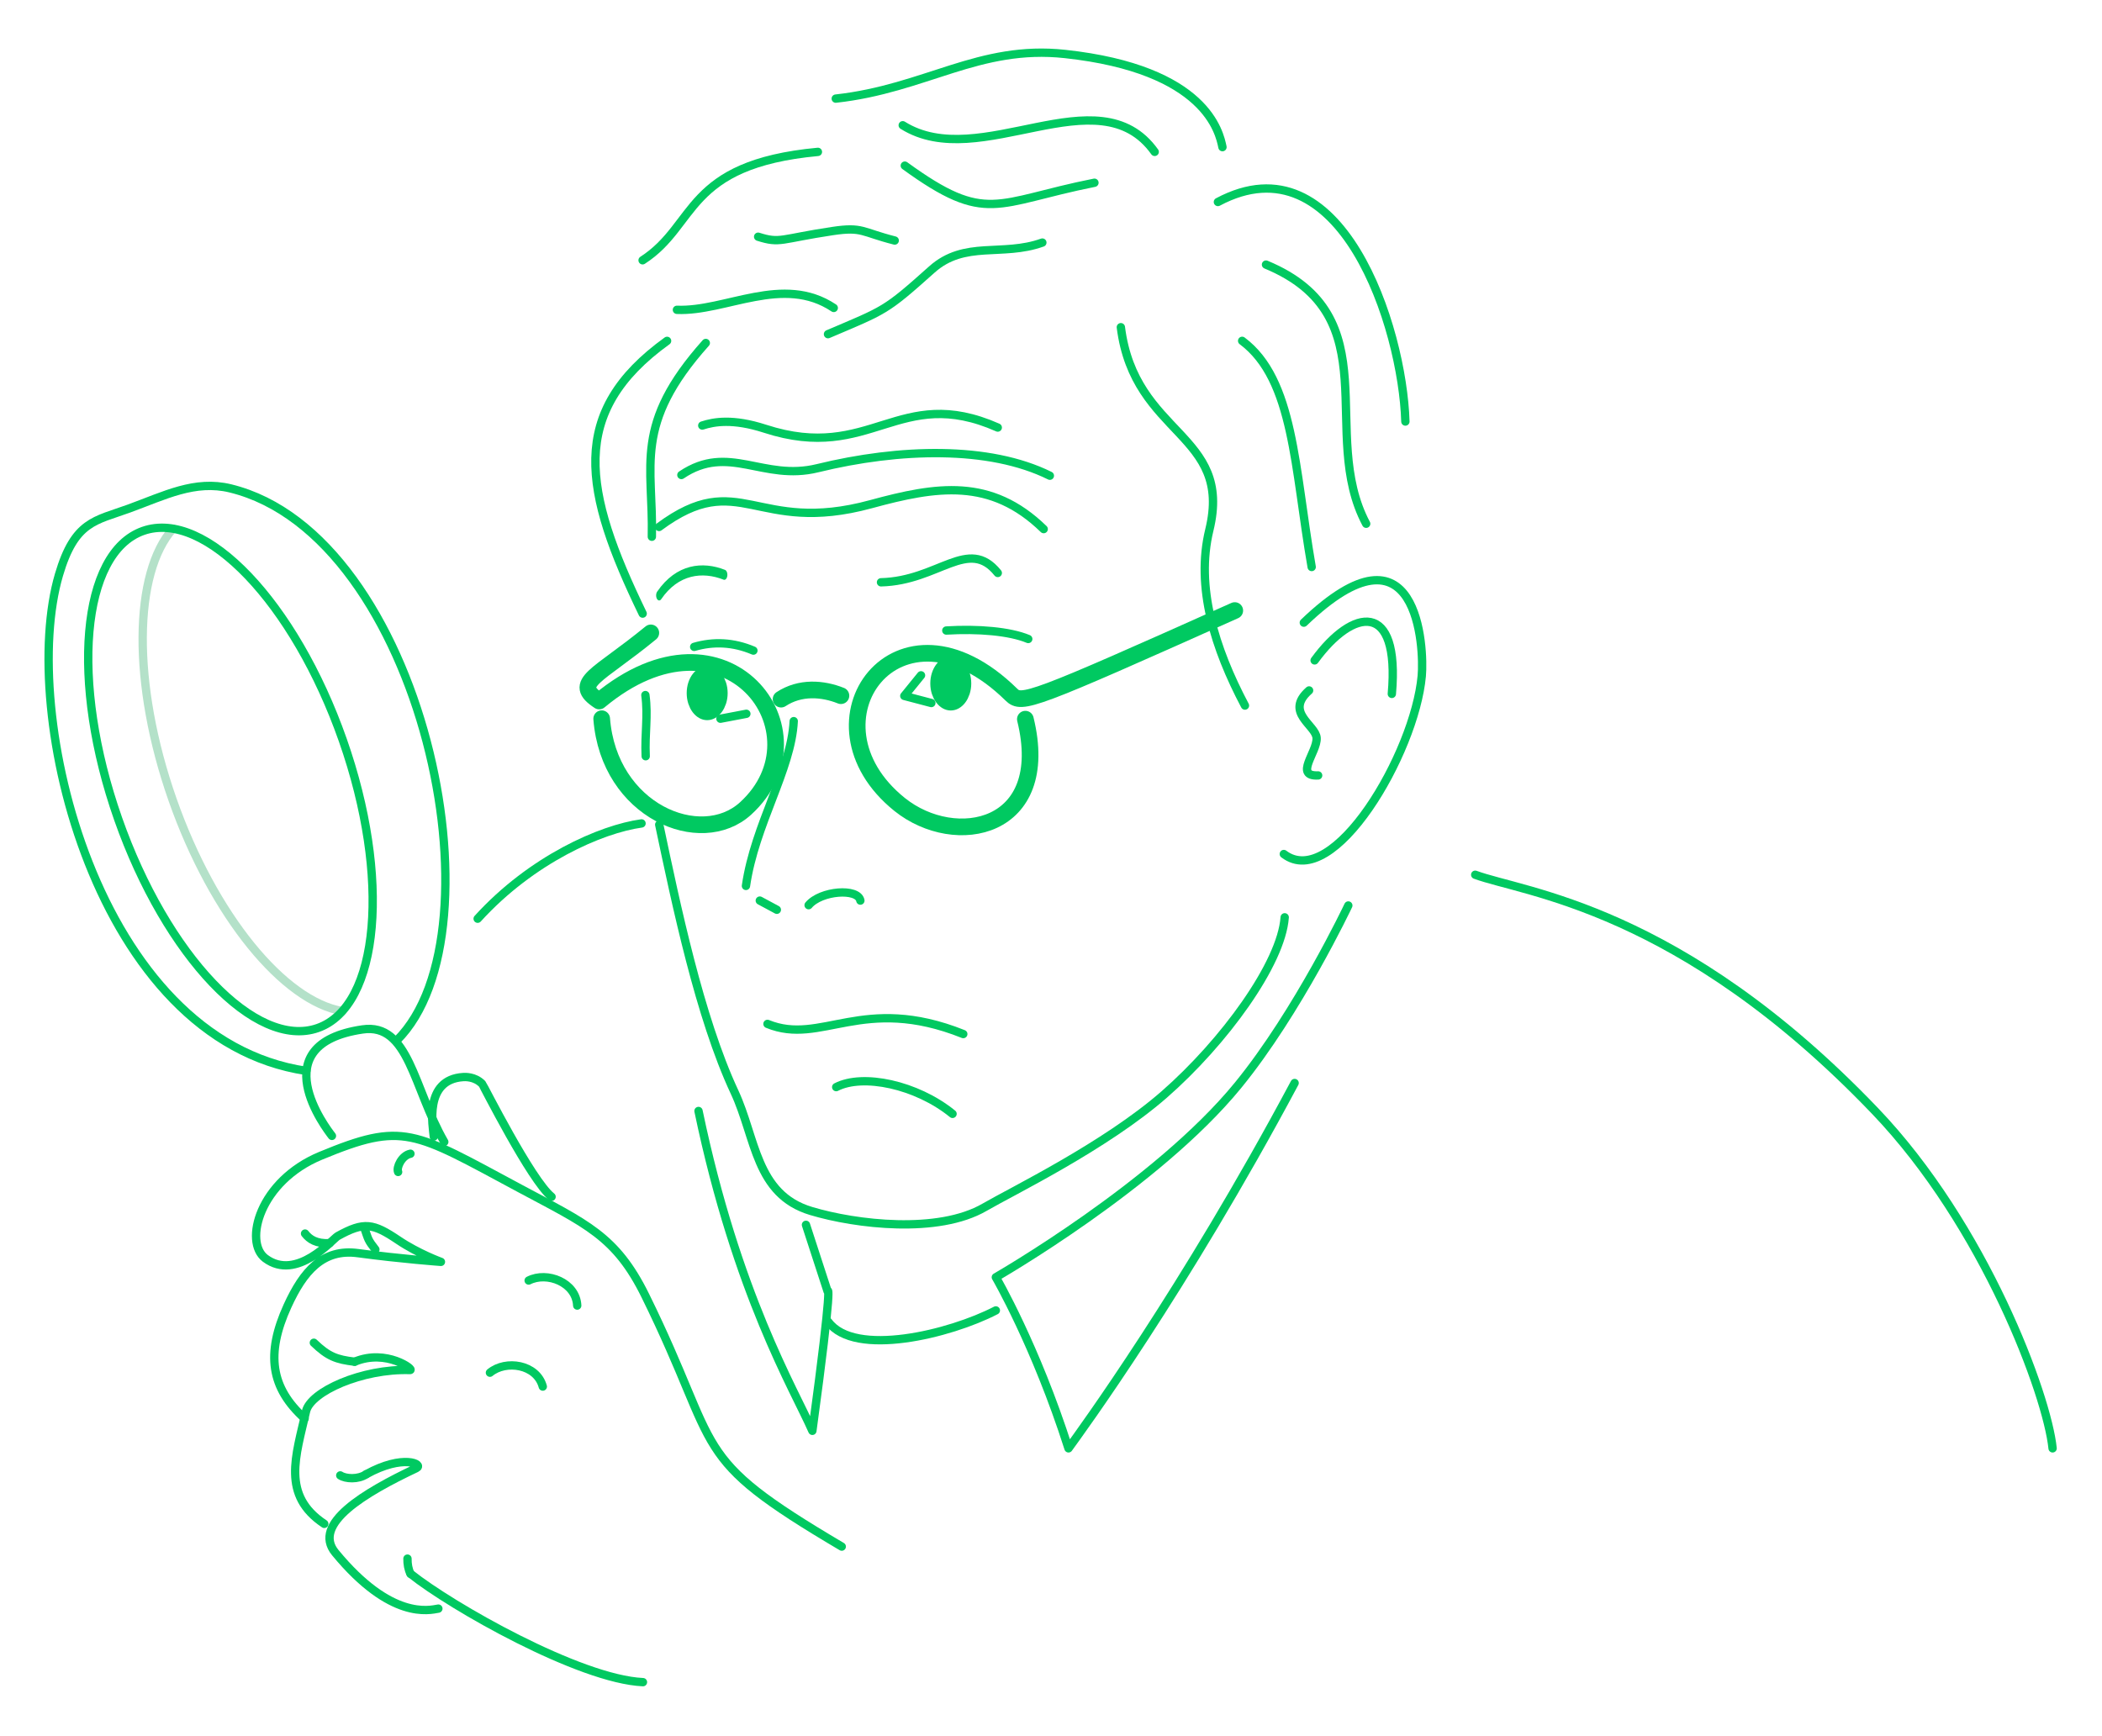
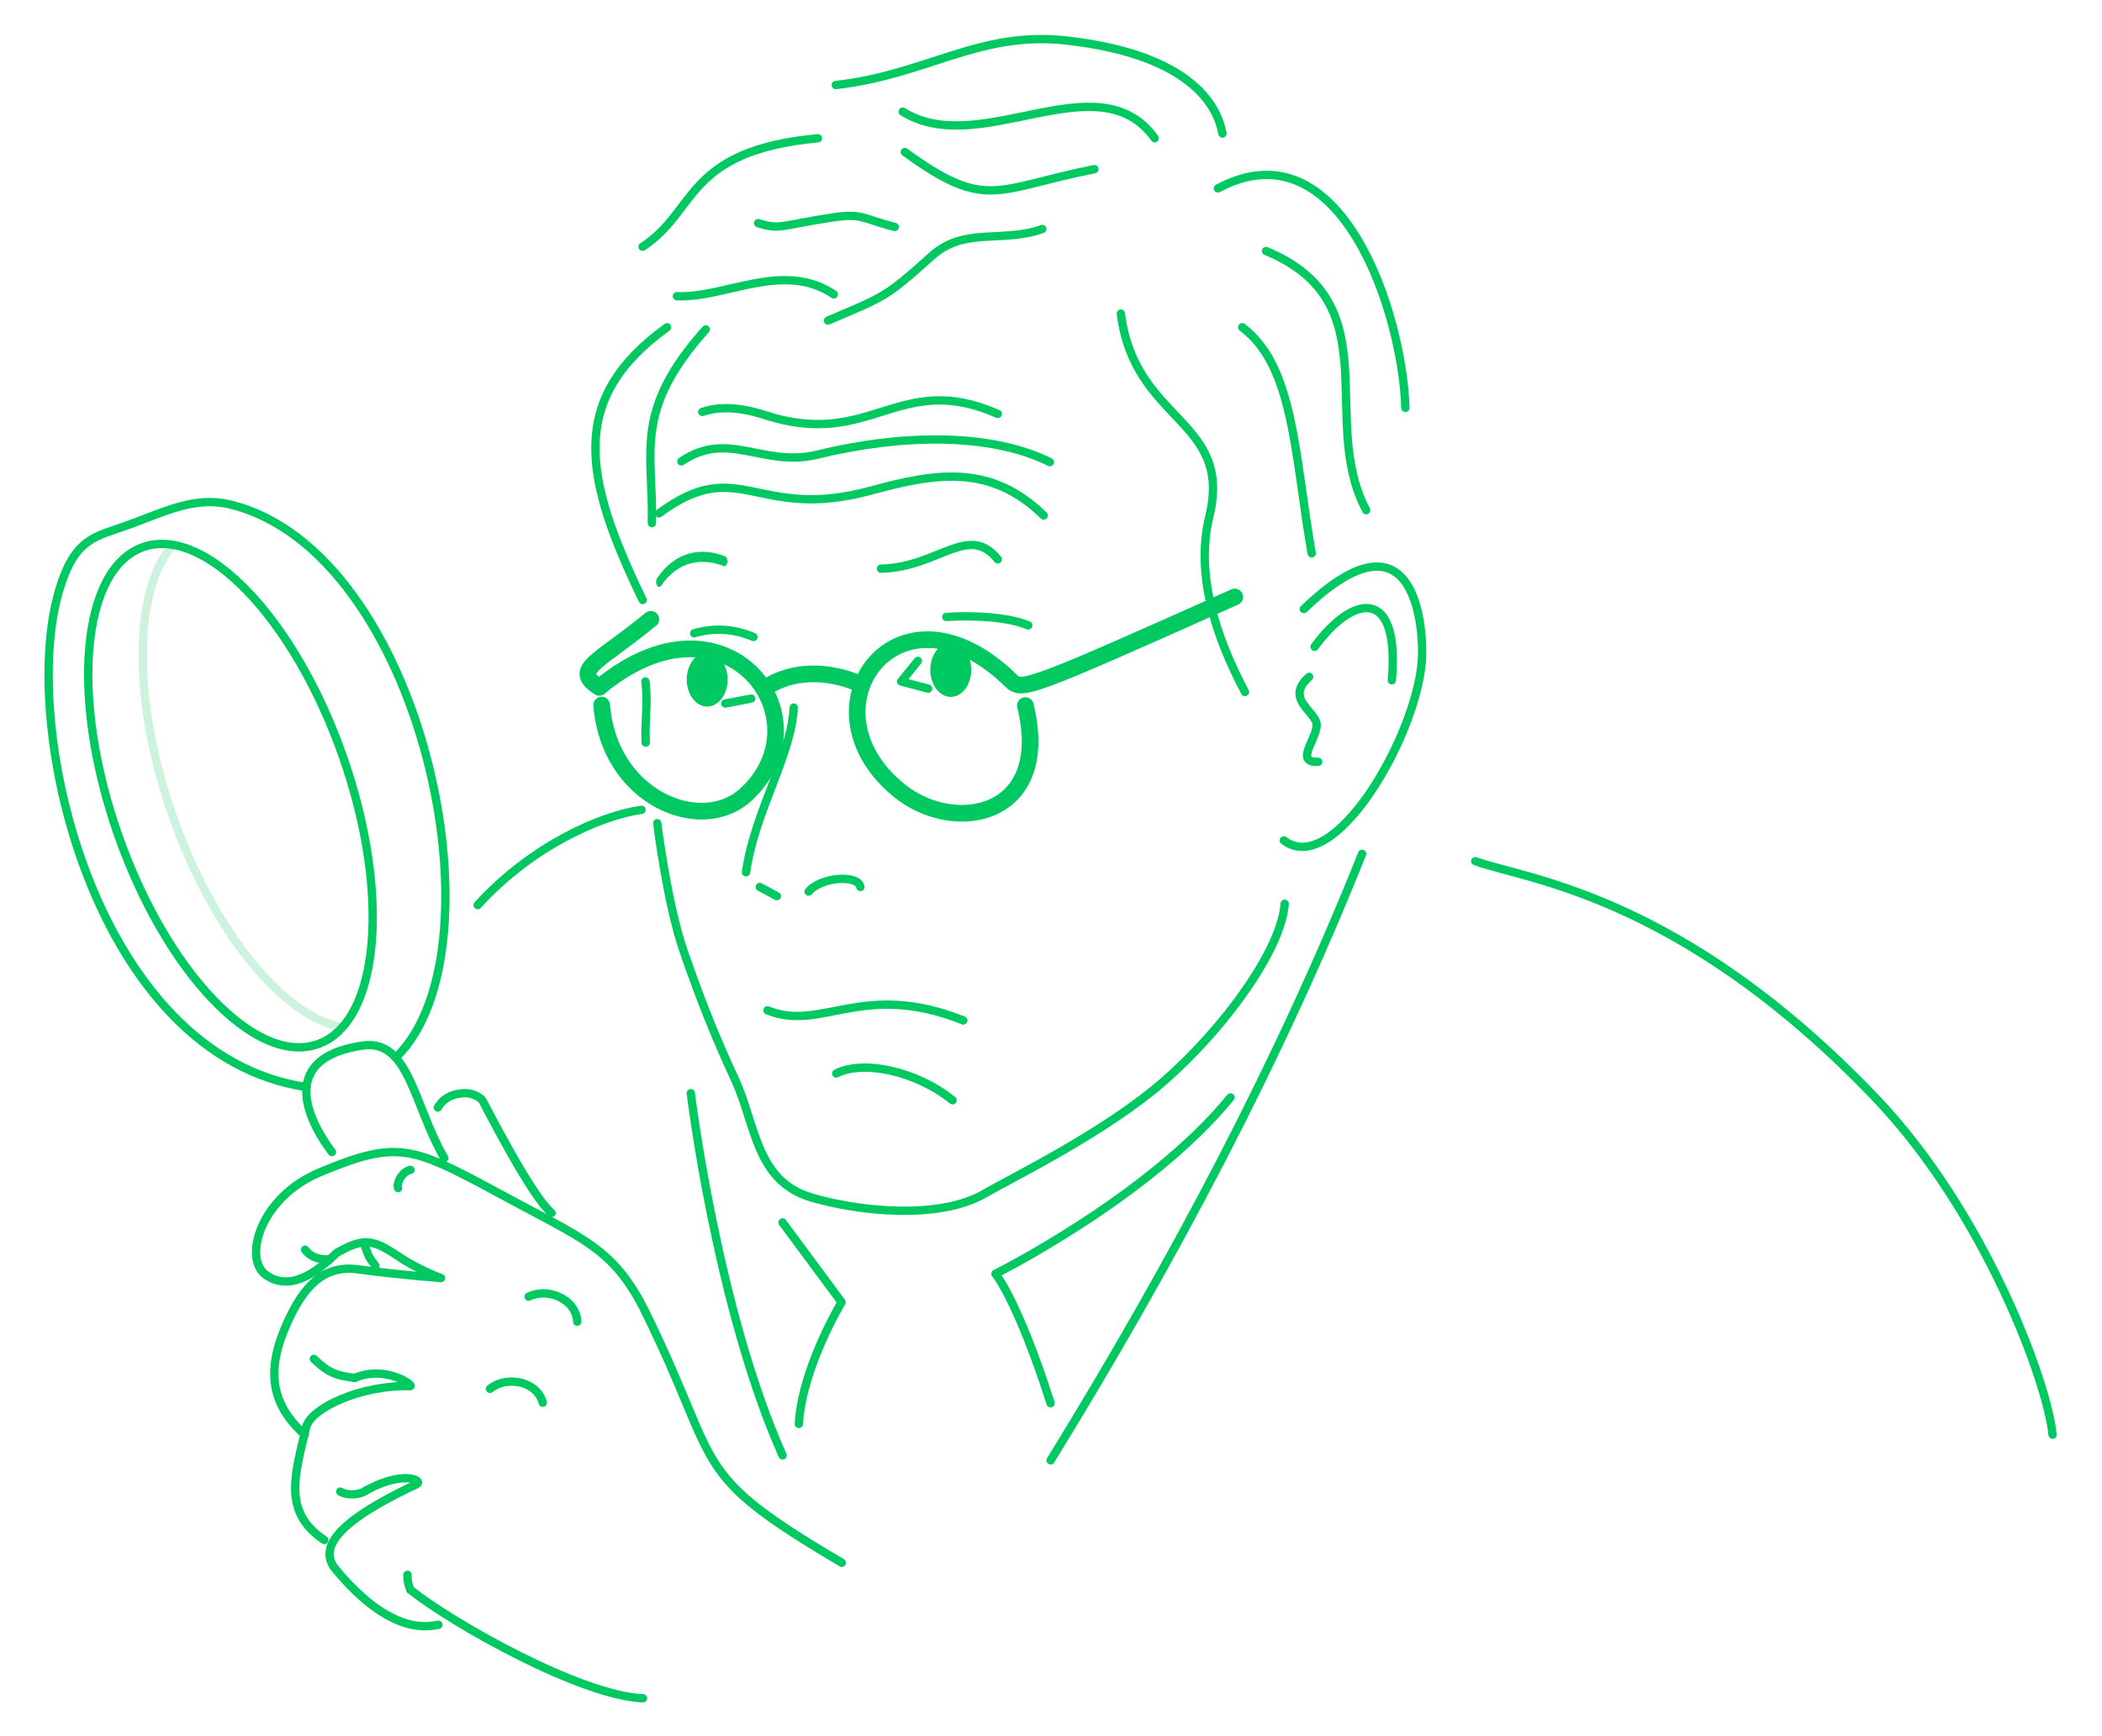
<svg xmlns="http://www.w3.org/2000/svg" width="100%" height="100%" viewBox="0 0 2627 2169" version="1.1" xml:space="preserve" style="fill-rule:evenodd;clip-rule:evenodd;stroke-linecap:round;stroke-linejoin:round;stroke-miterlimit:1.5;">
-   <g transform="matrix(1,0,0,1,-49821.2,-227.263)">
-     <g id="ArtBoard20" transform="matrix(0.907873,0,0,0.826714,4709.99,227.263)">
-       <rect x="49688.9" y="0" width="2892.59" height="2622.98" style="fill:none;" />
-       <g id="Gesicht" transform="matrix(1.32502,0,0,1.39739,38212,-290.126)">
-         <g transform="matrix(0.831287,0,0,0.865622,-27227.5,0)">
-           <path d="M44324.1,1083.96L44303.2,1109.69L44337,1118.58" style="fill:none;stroke:rgb(0,201,97);stroke-width:10.42px;" />
-         </g>
-         <g transform="matrix(0.831287,0,0,0.865622,-27227.5,0)">
-           <path d="M44073.4,1138.21L44105.8,1132.05" style="fill:none;stroke:rgb(0,201,97);stroke-width:10.42px;" />
-         </g>
-         <g transform="matrix(0.831287,0,0,0.865622,-27227.5,0)">
-           <path d="M44165,1141.23C44162,1201.89 44116.5,1270.07 44105.3,1347.18" style="fill:none;stroke:rgb(0,201,97);stroke-width:10.42px;" />
-         </g>
-         <g transform="matrix(0.831287,0,0,0.865622,-27227.5,0)">
-           <path d="M44122.6,1365.53L44143.9,1376.99" style="fill:none;stroke:rgb(0,201,97);stroke-width:10.42px;" />
-         </g>
-         <g transform="matrix(0.831287,0,0,0.865622,-27227.5,0)">
-           <path d="M44183.6,1371.26C44198.9,1353 44245.3,1349.59 44248.3,1365.53" style="fill:none;stroke:rgb(0,201,97);stroke-width:10.42px;" />
-         </g>
-         <g transform="matrix(0.831287,0,0,1.42882,-27221.3,-560.929)">
-           <path d="M43989.4,988.771C44012.1,968.693 44043.7,966.645 44070.8,973.146" style="fill:none;stroke:rgb(0,201,97);stroke-width:7.63px;" />
-         </g>
-         <g transform="matrix(0.821325,-0.133611,0.128312,0.855249,-26959.4,5962.72)">
-           <path d="M44338.7,934.314C44410.2,943.723 44455.4,894.455 44484.7,945.306" style="fill:none;stroke:rgb(0,201,97);stroke-width:10.42px;" />
-         </g>
-         <g transform="matrix(0.831287,0,0,0.865622,-27227.5,0)">
-           <path d="M44802.5,1018.13C44946,880.253 44953,1050.64 44949.9,1084.75C44941.1,1181.74 44839.4,1354.59 44777.5,1307.33" style="fill:none;stroke:rgb(0,201,97);stroke-width:10.42px;" />
-         </g>
-         <g transform="matrix(0.831287,0,0,0.865622,-27227.5,0)">
-           <path d="M44809.1,1102.86C44777.9,1130.43 44817.7,1146.2 44818.5,1162.37C44819.4,1179.92 44789.9,1210.5 44820.4,1209.09" style="fill:none;stroke:rgb(0,201,97);stroke-width:10.42px;" />
-         </g>
-         <g transform="matrix(0.831287,0,0,0.865622,-27227.5,0)">
-           <path d="M44816,1065.31C44863.7,999.698 44922.8,989.342 44912.5,1107.18" style="fill:none;stroke:rgb(0,201,97);stroke-width:10.42px;" />
-         </g>
-         <g transform="matrix(0.831287,0,0,0.865622,-27227.5,0)">
-           <path d="M43996.9,1270.57C44018,1370.28 44047.3,1511.08 44090.9,1604.56C44117.9,1662.39 44117.2,1732.67 44186.7,1753.51C44242.9,1770.4 44345.5,1782.56 44403.6,1748.79C44437.9,1728.85 44554,1672.55 44627.9,1608C44702.5,1542.79 44774.5,1444.3 44778.6,1386.44" style="fill:none;stroke:rgb(0,201,97);stroke-width:10.42px;" />
-         </g>
-         <g transform="matrix(0.831287,0,0,0.865622,-27227.5,0)">
-           <path d="M44024.6,833.566C44083.9,793.555 44126.5,841.802 44194.7,825.084C44297.3,799.95 44409.4,796.88 44485.1,834.454" style="fill:none;stroke:rgb(0,201,97);stroke-width:10.42px;" />
-         </g>
-         <g transform="matrix(0.831287,0,0,0.865622,-27227.5,0)">
-           <path d="M44050.7,771.743C44065.2,767.015 44088.8,762.645 44129.3,775.794C44261.9,818.931 44296,719.413 44420,774.253" style="fill:none;stroke:rgb(0,201,97);stroke-width:10.42px;" />
-         </g>
-         <g transform="matrix(0.444229,0,0,0.61087,-9921.72,272.593)">
-           <circle cx="44056.5" cy="1104.17" r="29.594" style="fill:rgb(0,201,97);stroke:rgb(0,201,97);stroke-width:36.61px;" />
-         </g>
-         <g transform="matrix(0.444229,0,0,0.61087,-10174.8,283.052)">
-           <circle cx="44056.5" cy="1104.17" r="29.594" style="fill:rgb(0,201,97);stroke:rgb(0,201,97);stroke-width:36.61px;" />
-         </g>
-         <g transform="matrix(0.831287,0,0,0.865622,-27209.3,-8.14425)">
-           <path d="M44196.2,1608.07C44229.5,1590.84 44296.5,1604.88 44341.6,1641.52" style="fill:none;stroke:rgb(0,201,97);stroke-width:10.42px;" />
-         </g>
-         <g transform="matrix(0.831287,0,0,0.865622,-27227.5,0)">
-           <path d="M44132.2,1519.67C44199.6,1547.35 44250.8,1481.88 44376.9,1532.35" style="fill:none;stroke:rgb(0,201,97);stroke-width:10.42px;" />
-         </g>
-         <g transform="matrix(0.831287,0,0,0.865622,-27227.5,0)">
-           <path d="M44055.1,668.547C43964,770.477 43989.7,820.802 43987.7,910.75" style="fill:none;stroke:rgb(0,201,97);stroke-width:10.42px;" />
-         </g>
-         <g transform="matrix(0.831287,0,0,0.865622,-27227.5,0)">
-           <path d="M43979.6,1108.65C43983.2,1135.48 43978.7,1155.93 43980,1185.08" style="fill:none;stroke:rgb(0,201,97);stroke-width:10.42px;" />
-         </g>
-         <g transform="matrix(0.831287,0,0,0.865622,-27227.5,0)">
-           <path d="M44355.7,1027.97C44395.1,1025.58 44434.9,1028.86 44458.1,1038.55" style="fill:none;stroke:rgb(0,201,97);stroke-width:10.42px;" />
-         </g>
-         <g transform="matrix(0.831287,0,0,0.865622,-27227.5,0)">
-           <path d="M44040.6,1048.4C44064.8,1041.35 44089.5,1042.44 44114.6,1053.05" style="fill:none;stroke:rgb(0,201,97);stroke-width:10.42px;" />
-         </g>
-         <g transform="matrix(0.831287,0,0,0.865622,-27227.5,0)">
-           <path d="M43996.7,898.525C44097.7,823.543 44117.3,909.418 44261.6,870.021C44343.5,847.696 44411.2,836.708 44477.4,901.178" style="fill:none;stroke:rgb(0,201,97);stroke-width:10.42px;" />
-         </g>
+   <g transform="matrix(0.907873,0,0,0.826714,-45111.2,-17)">
+     <g id="Gesicht" transform="matrix(1.32502,0,0,1.39739,38212,-290.126)">
+       <g transform="matrix(0.831287,0,0,0.865622,-27230.8,-0.865622)">
+         <path d="M44324.1,1083.96L44303.2,1109.69L44337,1118.58" style="fill:none;stroke:rgb(0,201,97);stroke-width:10.42px;" />
      </g>
-       <g id="Kleidung" transform="matrix(1.32502,0,0,1.39739,38212,-290.126)">
-         <g transform="matrix(0.831287,0,0,0.865622,-27227.5,0)">
-           <path d="M44858.1,1371.66C44858.1,1371.66 44795.5,1504.2 44720.3,1596.37C44618.4,1721.16 44417.6,1836.32 44417.6,1836.32C44417.6,1836.32 44467.4,1921.73 44508.4,2050.19C44523.4,2029.46 44653,1852.15 44791,1593.55" style="fill:none;stroke:rgb(0,201,97);stroke-width:10.42px;" />
-         </g>
-         <g transform="matrix(0.831287,0,0,0.865622,-27227.5,0)">
-           <path d="M45016.7,1333.23C45077.1,1355.62 45272.5,1373.6 45516.4,1628.5C45653.6,1771.96 45731.6,1983.85 45738.3,2050.19" style="fill:none;stroke:rgb(0,201,97);stroke-width:10.42px;" />
-         </g>
-         <g transform="matrix(0.831287,0,0,0.865622,-27227.5,0)">
-           <path d="M43974.8,1269.08C43924.3,1276.03 43837.3,1314.1 43770,1388.18" style="fill:none;stroke:rgb(0,201,97);stroke-width:10.42px;" />
-         </g>
-         <g transform="matrix(0.831287,0,0,0.865622,-27227.5,0)">
-           <path d="M44180.3,1770.81L44207.3,1853.8C44207.3,1853.8 44214.7,1834.13 44188.3,2028.29C44165.7,1976.76 44093.9,1857.78 44046,1628.5" style="fill:none;stroke:rgb(0,201,97);stroke-width:10.42px;" />
-         </g>
-         <g transform="matrix(0.831287,0,0,0.865622,-27227.5,0)">
-           <path d="M44208.2,1892.02C44241.2,1936.82 44360.3,1907.49 44417.6,1877.8" style="fill:none;stroke:rgb(0,201,97);stroke-width:10.42px;" />
-         </g>
+       <g transform="matrix(0.831287,0,0,0.865622,-27222.5,-1.73124)">
+         <path d="M44073.4,1138.21L44105.8,1132.05" style="fill:none;stroke:rgb(0,201,97);stroke-width:10.42px;" />
      </g>
-       <g id="Brille" transform="matrix(1.32502,0,0,1.39739,38212,-290.126)">
-         <g transform="matrix(0.831287,0,0,0.865622,-27227.5,0)">
-           <path d="M44716.2,1003C44461.6,1116.96 44450,1120.9 44437,1108.08C44295.9,969.402 44169.2,1142.47 44297.4,1245.42C44367,1301.25 44488.6,1277.48 44454.5,1138.77" style="fill:none;stroke:rgb(0,201,97);stroke-width:20.83px;" />
-         </g>
-         <g transform="matrix(0.831287,0,0,0.865622,-27227.5,0)">
-           <path d="M44149.2,1113.73C44173,1098.07 44201.1,1100.26 44224,1109.41" style="fill:none;stroke:rgb(0,201,97);stroke-width:20.83px;" />
-         </g>
-         <g transform="matrix(0.831287,0,0,0.865622,-27227.5,0)">
-           <path d="M43986.4,1030.92C43919.1,1086.09 43887.2,1093.29 43921.9,1116.05C44080.6,983.828 44208.7,1155.75 44104.8,1250.44C44048.8,1301.45 43934,1253.8 43925,1138.21" style="fill:none;stroke:rgb(0,201,97);stroke-width:20.83px;" />
-         </g>
+       <g transform="matrix(0.831287,0,0,0.865622,-27227.5,0)">
+         <path d="M44165,1141.23C44162,1201.89 44116.5,1270.07 44105.3,1347.18" style="fill:none;stroke:rgb(0,201,97);stroke-width:10.42px;" />
      </g>
+       <g transform="matrix(0.831287,0,0,0.865622,-27227.5,0)">
+         <path d="M44122.6,1365.53L44143.9,1376.99" style="fill:none;stroke:rgb(0,201,97);stroke-width:10.42px;" />
+       </g>
+       <g transform="matrix(0.831287,0,0,0.865622,-27227.5,0)">
+         <path d="M44183.6,1371.26C44198.9,1353 44245.3,1349.59 44248.3,1365.53" style="fill:none;stroke:rgb(0,201,97);stroke-width:10.42px;" />
+       </g>
+       <g transform="matrix(0.831287,0,0,1.42882,-27221.3,-560.929)">
+         <path d="M43989.4,988.771C44012.1,968.693 44043.7,966.645 44070.8,973.146" style="fill:none;stroke:rgb(0,201,97);stroke-width:7.63px;" />
+       </g>
+       <g transform="matrix(0.821325,-0.133611,0.128312,0.855249,-26959.4,5962.72)">
+         <path d="M44338.7,934.314C44410.2,943.723 44455.4,894.455 44484.7,945.306" style="fill:none;stroke:rgb(0,201,97);stroke-width:10.42px;" />
+       </g>
+       <g transform="matrix(0.831287,0,0,0.865622,-27227.5,0)">
+         <path d="M44802.5,1018.13C44946,880.253 44953,1050.64 44949.9,1084.75C44941.1,1181.74 44839.4,1354.59 44777.5,1307.33" style="fill:none;stroke:rgb(0,201,97);stroke-width:10.42px;" />
+       </g>
+       <g transform="matrix(0.831287,0,0,0.865622,-27227.5,0)">
+         <path d="M44809.1,1102.86C44777.9,1130.43 44817.7,1146.2 44818.5,1162.37C44819.4,1179.92 44789.9,1210.5 44820.4,1209.09" style="fill:none;stroke:rgb(0,201,97);stroke-width:10.42px;" />
+       </g>
+       <g transform="matrix(0.831287,0,0,0.865622,-27227.5,0)">
+         <path d="M44816,1065.31C44863.7,999.698 44922.8,989.342 44912.5,1107.18" style="fill:none;stroke:rgb(0,201,97);stroke-width:10.42px;" />
+       </g>
+       <g transform="matrix(0.831287,0,0,0.865622,-27227.5,0)">
+         <path d="M43994.4,1285.82C43994.4,1285.82 44006.8,1386.07 44027.2,1445.18C44049.2,1509.22 44069.5,1558.75 44090.9,1604.56C44117.9,1662.39 44117.2,1732.67 44186.7,1753.51C44242.9,1770.4 44345.5,1782.56 44403.6,1748.79C44437.9,1728.85 44554,1672.55 44627.9,1608C44702.5,1542.79 44774.5,1444.3 44778.6,1386.44" style="fill:none;stroke:rgb(0,201,97);stroke-width:10.42px;" />
+       </g>
+       <g transform="matrix(0.831287,0,0,0.865622,-27227.5,0)">
+         <path d="M44024.6,833.566C44083.9,793.555 44126.5,841.802 44194.7,825.084C44297.3,799.95 44409.4,796.88 44485.1,834.454" style="fill:none;stroke:rgb(0,201,97);stroke-width:10.42px;" />
+       </g>
+       <g transform="matrix(0.831287,0,0,0.865622,-27227.5,0)">
+         <path d="M44050.7,771.743C44065.2,767.015 44088.8,762.645 44129.3,775.794C44261.9,818.931 44296,719.413 44420,774.253" style="fill:none;stroke:rgb(0,201,97);stroke-width:10.42px;" />
+       </g>
+       <g transform="matrix(0.444229,0,0,0.61087,-9921.72,272.593)">
+         <circle cx="44056.5" cy="1104.17" r="29.594" style="fill:rgb(0,201,97);stroke:rgb(0,201,97);stroke-width:36.61px;" />
+       </g>
+       <g transform="matrix(0.444229,0,0,0.61087,-10174.8,283.052)">
+         <circle cx="44056.5" cy="1104.17" r="29.594" style="fill:rgb(0,201,97);stroke:rgb(0,201,97);stroke-width:36.61px;" />
+       </g>
+       <g transform="matrix(0.831287,0,0,0.865622,-27209.3,-8.14425)">
+         <path d="M44196.2,1608.07C44229.5,1590.84 44296.5,1604.88 44341.6,1641.52" style="fill:none;stroke:rgb(0,201,97);stroke-width:10.42px;" />
+       </g>
+       <g transform="matrix(0.831287,0,0,0.865622,-27227.5,0)">
+         <path d="M44132.2,1519.67C44199.6,1547.35 44250.8,1481.88 44376.9,1532.35" style="fill:none;stroke:rgb(0,201,97);stroke-width:10.42px;" />
+       </g>
+       <g transform="matrix(0.831287,0,0,0.865622,-27227.5,0)">
+         <path d="M44055.1,668.547C43964,770.477 43989.7,820.802 43987.7,910.75" style="fill:none;stroke:rgb(0,201,97);stroke-width:10.42px;" />
+       </g>
+       <g transform="matrix(0.831287,0,0,0.865622,-27227.5,0)">
+         <path d="M43979.6,1108.65C43983.2,1135.48 43978.7,1155.93 43980,1185.08" style="fill:none;stroke:rgb(0,201,97);stroke-width:10.42px;" />
+       </g>
+       <g transform="matrix(0.831287,0,0,0.865622,-27227.5,0)">
+         <path d="M44355.7,1027.97C44395.1,1025.58 44434.9,1028.86 44458.1,1038.55" style="fill:none;stroke:rgb(0,201,97);stroke-width:10.42px;" />
+       </g>
+       <g transform="matrix(0.831287,0,0,0.865622,-27227.5,0)">
+         <path d="M44040.6,1048.4C44064.8,1041.35 44089.5,1042.44 44114.6,1053.05" style="fill:none;stroke:rgb(0,201,97);stroke-width:10.42px;" />
+       </g>
+       <g transform="matrix(0.831287,0,0,0.865622,-27227.5,0)">
+         <path d="M43996.7,898.525C44097.7,823.543 44117.3,909.418 44261.6,870.021C44343.5,847.696 44411.2,836.708 44477.4,901.178" style="fill:none;stroke:rgb(0,201,97);stroke-width:10.42px;" />
+       </g>
+     </g>
+     <g id="Kleidung-v2" transform="matrix(1.32502,0,0,1.39739,38212,-290.126)">
+       <g transform="matrix(0.831287,0,0,0.865622,-27227.5,0)">
+         <path d="M44710.9,1628.5C44609.1,1753.28 44417.1,1849.04 44417.1,1849.04C44417.1,1849.04 44445,1882.38 44486,2010.84" style="fill:none;stroke:rgb(0,201,97);stroke-width:10.42px;" />
+       </g>
+       <g transform="matrix(0.831287,0,0,0.865622,8661.65,207.621)">
+         <path d="M1702.32,1084.23C1600.5,1339.43 1467.35,1591.83 1313.05,1842.33" style="fill:none;stroke:rgb(0,201,97);stroke-width:10.42px;" />
+       </g>
+       <g transform="matrix(0.831287,0,0,0.865622,-27227.5,0)">
+         <path d="M45016.7,1333.23C45077.1,1355.62 45272.5,1373.6 45516.4,1628.5C45653.6,1771.96 45731.6,1983.85 45738.3,2050.19" style="fill:none;stroke:rgb(0,201,97);stroke-width:10.42px;" />
+       </g>
+       <g transform="matrix(0.831287,0,0,0.865622,-27227.5,0)">
+         <path d="M43974.8,1269.08C43924.3,1276.03 43837.3,1314.1 43770,1388.18" style="fill:none;stroke:rgb(0,201,97);stroke-width:10.42px;" />
+       </g>
+       <g transform="matrix(0.831287,0,0,0.865622,-27227.5,0)">
+         <path d="M44151,1784.84L44224.8,1884.54C44224.8,1884.54 44175.5,1966.14 44171.4,2036.68" style="fill:none;stroke:rgb(0,201,97);stroke-width:10.42px;" />
+       </g>
+       <g transform="matrix(0.831287,0,0,0.865622,8661.65,207.621)">
+         <path d="M863.357,1383.41C863.357,1383.41 896.165,1652.7 978.072,1836.18" style="fill:none;stroke:rgb(0,201,97);stroke-width:10.42px;" />
+       </g>
+     </g>
+     <g id="Brille" transform="matrix(1.32502,0,0,1.39739,38212,-290.126)">
+       <g transform="matrix(0.831287,0,0,0.865622,-27227.5,0)">
+         <path d="M44716.2,1003C44461.6,1116.96 44450,1120.9 44437,1108.08C44295.9,969.402 44169.2,1142.47 44297.4,1245.42C44367,1301.25 44488.6,1277.48 44454.5,1138.77" style="fill:none;stroke:rgb(0,201,97);stroke-width:20.83px;" />
+       </g>
+       <g transform="matrix(1.28175,0,0,1.33469,-47132,-519.727)">
+         <path d="M44149.2,1113.73C44173,1098.07 44201.1,1100.26 44224,1109.41" style="fill:none;stroke:rgb(0,201,97);stroke-width:13.51px;" />
+       </g>
+       <g transform="matrix(0.831287,0,0,0.865622,-27227.5,0)">
+         <path d="M43986.4,1030.92C43919.1,1086.09 43887.2,1093.29 43921.9,1116.05C44080.6,983.828 44208.7,1155.75 44104.8,1250.44C44048.8,1301.45 43934,1253.8 43925,1138.21" style="fill:none;stroke:rgb(0,201,97);stroke-width:20.83px;" />
+       </g>
+     </g>
+     <g id="Haare">
      <g transform="matrix(1.10148,0,0,1.20961,2135.02,-290.126)">
        <path d="M44694.8,492.321C44848.7,410.246 44925.6,648.641 44929.1,766.76" style="fill:none;stroke:rgb(0,201,97);stroke-width:10.42px;" />
      </g>
      <g transform="matrix(1.10148,0,0,1.20961,2135.02,-290.126)">
        <path d="M44573.5,648.839C44590.8,785.289 44713.7,780.75 44684.1,902.263C44666.7,973.57 44690.9,1050.49 44728.6,1121.78" style="fill:none;stroke:rgb(0,201,97);stroke-width:10.42px;" />
      </g>
      <g transform="matrix(1.10148,0,0,1.20961,2135.02,-290.126)">
        <path d="M44754.9,570.583C44910.6,635.083 44819.9,781.133 44880.1,894.503" style="fill:none;stroke:rgb(0,201,97);stroke-width:10.42px;" />
      </g>
      <g transform="matrix(1.10148,0,0,1.20961,2135.02,-290.126)">
        <path d="M44725.1,665.889C44790,714.344 44790.4,824.781 44812,948.574" style="fill:none;stroke:rgb(0,201,97);stroke-width:10.42px;" />
      </g>
      <g transform="matrix(1.10148,0,0,1.20961,2135.02,-290.126)">
        <path d="M44006.4,665.924C43882.5,755.24 43901.7,853.481 43975.9,1006.82" style="fill:none;stroke:rgb(0,201,97);stroke-width:10.42px;" />
      </g>
      <g transform="matrix(1.10148,0,0,1.20961,2135.02,-290.126)">
        <path d="M44207.5,657.538C44279,627.08 44278.8,629.074 44337.2,576.809C44378.4,539.892 44425.1,561.114 44475.4,543.057" style="fill:none;stroke:rgb(0,201,97);stroke-width:10.42px;" />
      </g>
      <g transform="matrix(1.10148,0,0,1.20961,2135.02,-290.126)">
        <path d="M44540.5,468.268C44416.2,493.001 44406,521.337 44303.5,446.88" style="fill:none;stroke:rgb(0,201,97);stroke-width:10.42px;" />
      </g>
      <g transform="matrix(1.10148,0,0,1.20961,2135.02,-290.126)">
        <path d="M44290.9,540.493C44249.5,530.031 44250.9,522.994 44213.1,528.678C44147.8,538.483 44147.9,544.596 44120.2,535.738" style="fill:none;stroke:rgb(0,201,97);stroke-width:10.42px;" />
      </g>
      <g transform="matrix(1.10148,0,0,1.20961,2135.02,-290.126)">
        <path d="M44018.7,627.107C44079.6,629.704 44151.3,582.382 44214.7,624.754" style="fill:none;stroke:rgb(0,201,97);stroke-width:10.42px;" />
      </g>
      <g transform="matrix(1.10148,0,0,1.20961,2135.02,-290.126)">
        <path d="M44615.8,429.684C44545.5,331.025 44397.3,456.912 44300.9,396.406" style="fill:none;stroke:rgb(0,201,97);stroke-width:10.42px;" />
      </g>
      <g transform="matrix(1.10148,0,0,1.20961,2135.02,-290.126)">
        <path d="M44700.5,423.769C44696.8,405.86 44680.5,326.517 44503.8,307.331C44395.9,295.614 44329.6,350.73 44217.2,363.114" style="fill:none;stroke:rgb(0,201,97);stroke-width:10.42px;" />
      </g>
      <g transform="matrix(1.10148,0,0,1.20961,2135.02,-290.126)">
        <path d="M44194.9,429.684C44028,445.291 44044.4,520.999 43975.8,565.192" style="fill:none;stroke:rgb(0,201,97);stroke-width:10.42px;" />
      </g>
-       <g transform="matrix(1.59306,0,0,1.58639,35308.6,-290.126)">
-         <g transform="matrix(0.5154,0,-1.11022e-16,0.568377,-13475.9,503.655)">
-           <path d="M44171.5,1814.19C44114.7,1763.01 44106,1706.06 44142.8,1625.42C44169.4,1567.23 44202.1,1529.02 44260.8,1536.93C44333.9,1546.79 44400,1551.56 44400,1551.56C44400,1551.56 44362.2,1537.91 44328.6,1515.27C44286.5,1486.94 44271.4,1483.63 44226.9,1508.38C44218.4,1513.14 44158.3,1585.01 44105.6,1545.69C44069,1518.33 44095.9,1416.08 44198.3,1373.69C44337.1,1316.19 44353.1,1332.17 44531.6,1427.98C44643.6,1488.07 44693.1,1507.7 44742.6,1608.11C44874,1875.14 44811.5,1875.14 45072,2029.01" style="fill:none;stroke:rgb(0,201,97);stroke-width:13.97px;" />
-         </g>
-         <g transform="matrix(0.5154,0,-1.11022e-16,0.568377,-13475.9,503.655)">
-           <path d="M44255.3,1719.01C44308.9,1696.66 44356.7,1733.22 44348.1,1732.94C44267.8,1730.34 44181.3,1769.16 44173.8,1802.19C44156.6,1877.7 44132.4,1943.04 44204.4,1990.88" style="fill:none;stroke:rgb(0,201,97);stroke-width:13.97px;" />
-         </g>
-         <g transform="matrix(0.5154,0,-1.11022e-16,0.568377,-13475.9,503.655)">
-           <path d="M44274.7,1907.73C44336.6,1873.29 44372,1891.23 44358.8,1897.44C44271.8,1938.57 44183.4,1991.12 44222.9,2039.2C44316.3,2152.66 44380.6,2135.61 44395.7,2133.01" style="fill:none;stroke:rgb(0,201,97);stroke-width:13.97px;" />
-         </g>
-         <g transform="matrix(0.5154,0,-1.11022e-16,0.568377,-13475.9,503.655)">
-           <path d="M44349.1,2074.62C44417.2,2129.14 44632.2,2251.49 44738.7,2256.32" style="fill:none;stroke:rgb(0,201,97);stroke-width:13.97px;" />
-         </g>
-         <g transform="matrix(0.691421,0,0,0.762492,-21235.8,-1.73371e-13)">
-           <path d="M44310.9,1660.5C44309.8,1647.91 44298.2,1589.31 44347.6,1586.12C44349.6,1585.99 44362.1,1585.18 44371.4,1594.7C44372.6,1595.98 44432.6,1715.32 44458.1,1735.75" style="fill:none;stroke:rgb(0,201,97);stroke-width:10.42px;" />
-         </g>
-         <g transform="matrix(0.685502,-0.0995571,0.0902775,0.755965,-21140.1,4438.39)">
-           <path d="M44431.6,1836.6C44455.9,1828 44490.1,1846.63 44487.7,1875.55" style="fill:none;stroke:rgb(0,201,97);stroke-width:10.42px;" />
-         </g>
-         <g transform="matrix(0.649511,-0.26143,0.237062,0.716274,-19844,11791.4)">
-           <path d="M44431.6,1836.6C44455.9,1828 44490.1,1846.63 44487.7,1875.55" style="fill:none;stroke:rgb(0,201,97);stroke-width:10.42px;" />
-         </g>
-         <g transform="matrix(0.691421,0,0,0.762492,-21246.5,-1.95595)">
-           <path d="M44297.2,1684.51C44286.5,1686.57 44279.3,1701.54 44281.8,1707.28" style="fill:none;stroke:rgb(0,201,97);stroke-width:10.42px;" />
-         </g>
-         <g transform="matrix(0.691421,0,0,0.762492,-21235.8,-1.73371e-13)">
-           <path d="M44281.8,2207.01C44279,2201.26 44277.9,2194.87 44278,2188.03" style="fill:none;stroke:rgb(0,201,97);stroke-width:10.42px;" />
-         </g>
-         <g transform="matrix(0.691421,0,0,0.762492,-21235.8,-1.73371e-13)">
-           <path d="M44226.4,2082.6C44216.4,2089.43 44200.6,2088.43 44194,2084.02" style="fill:none;stroke:rgb(0,201,97);stroke-width:10.42px;" />
-         </g>
-         <g transform="matrix(0.691421,0,0,0.762492,-21235.8,-1.73371e-13)">
-           <path d="M44212,1941.92C44189.2,1939.15 44179,1935.52 44161,1918.2" style="fill:none;stroke:rgb(0,201,97);stroke-width:10.42px;" />
-         </g>
-         <g transform="matrix(0.691421,0,0,0.762492,-21235.8,-1.73371e-13)">
-           <path d="M44180.8,1793.73C44164.2,1794.72 44155.4,1788.78 44150,1781.72" style="fill:none;stroke:rgb(0,201,97);stroke-width:10.42px;" />
-         </g>
+     </g>
+     <g id="Hand" transform="matrix(1.59306,0,0,1.58639,35308.6,-245.112)">
+       <g transform="matrix(0.5154,0,-1.11022e-16,0.568377,-13475.9,503.655)">
+         <path d="M44171.5,1814.19C44114.7,1763.01 44106,1706.06 44142.8,1625.42C44169.4,1567.23 44202.1,1529.02 44260.8,1536.93C44333.9,1546.79 44400,1551.56 44400,1551.56C44400,1551.56 44362.2,1537.91 44328.6,1515.27C44286.5,1486.94 44271.4,1483.63 44226.9,1508.38C44218.4,1513.14 44158.3,1585.01 44105.6,1545.69C44069,1518.33 44095.9,1416.08 44198.3,1373.69C44337.1,1316.19 44353.1,1332.17 44531.6,1427.98C44643.6,1488.07 44693.1,1507.7 44742.6,1608.11C44874,1875.14 44811.5,1875.14 45072,2029.01" style="fill:none;stroke:rgb(0,201,97);stroke-width:13.97px;" />
      </g>
-       <g transform="matrix(1.59306,0,0,1.58639,35308.6,-290.126)">
-         <g transform="matrix(0.691421,0,0,0.762492,-21263.2,-66.0503)">
-           <path d="M44191.2,1665.04C43928.8,1625.99 43831.3,1217.4 43882.1,1044.85C43901.9,977.712 43927.3,977.561 43969.3,962.234C44014.2,945.892 44051.8,926.071 44096.4,936.946C44336.3,995.528 44441,1491.53 44304.3,1626.95" style="fill:none;stroke:rgb(0,201,97);stroke-width:10.42px;" />
-         </g>
-         <g transform="matrix(0.652373,-0.252616,0.22907,0.71943,-19808.5,11068.1)">
-           <path d="M44063.8,1681.42C43999.1,1645.72 43951.1,1516.11 43951.1,1361.88C43951.1,1207.66 43999.1,1078.05 44063.8,1042.34" style="fill:none;stroke:rgb(180,225,201);stroke-width:10.42px;" />
-         </g>
-         <g transform="matrix(0.652373,-0.252616,0.22907,0.71943,-19855.5,11086.3)">
-           <ellipse cx="44099.8" cy="1361.88" rx="148.77" ry="329.294" style="fill:none;stroke:rgb(0,201,97);stroke-width:10.42px;" />
-         </g>
-         <g transform="matrix(0.691421,0,0,0.762492,-21235.8,-1.73371e-13)">
-           <path d="M44324,1667.17C44285.3,1599.95 44280,1518.02 44221.8,1526.58C44095.5,1545.17 44176.8,1650.8 44183.6,1659.64" style="fill:none;stroke:rgb(0,201,97);stroke-width:10.42px;" />
-         </g>
-         <g transform="matrix(0.691421,0,0,0.762492,-21235.8,-1.73371e-13)">
-           <path d="M44224,1774.3C44229.3,1789.44 44228.3,1789.34 44237.9,1801.65" style="fill:none;stroke:rgb(0,201,97);stroke-width:10.42px;" />
-         </g>
+       <g transform="matrix(0.5154,0,-1.11022e-16,0.568377,-13475.9,503.655)">
+         <path d="M44255.3,1719.01C44308.9,1696.66 44356.7,1733.22 44348.1,1732.94C44267.8,1730.34 44181.3,1769.16 44173.8,1802.19C44156.6,1877.7 44132.4,1943.04 44204.4,1990.88" style="fill:none;stroke:rgb(0,201,97);stroke-width:13.97px;" />
+       </g>
+       <g transform="matrix(0.5154,0,-1.11022e-16,0.568377,-13475.9,503.655)">
+         <path d="M44274.7,1907.73C44336.6,1873.29 44372,1891.23 44358.8,1897.44C44271.8,1938.57 44183.4,1991.12 44222.9,2039.2C44316.3,2152.66 44380.6,2135.61 44395.7,2133.01" style="fill:none;stroke:rgb(0,201,97);stroke-width:13.97px;" />
+       </g>
+       <g transform="matrix(0.5154,0,-1.11022e-16,0.568377,-13475.9,503.655)">
+         <path d="M44349.1,2074.62C44417.2,2129.14 44632.2,2251.49 44738.7,2256.32" style="fill:none;stroke:rgb(0,201,97);stroke-width:13.97px;" />
+       </g>
+       <g transform="matrix(0.691421,0,0,0.762492,-21235.8,-1.73371e-13)">
+         <path d="M44315.9,1603.98C44321.5,1594.38 44331.1,1587.18 44347.6,1586.12C44349.6,1585.99 44362.1,1585.18 44371.4,1594.7C44372.6,1595.98 44432.6,1715.32 44458.1,1735.75" style="fill:none;stroke:rgb(0,201,97);stroke-width:10.42px;" />
+       </g>
+       <g transform="matrix(0.685502,-0.0995571,0.0902775,0.755965,-21140.1,4438.39)">
+         <path d="M44431.6,1836.6C44455.9,1828 44490.1,1846.63 44487.7,1875.55" style="fill:none;stroke:rgb(0,201,97);stroke-width:10.42px;" />
+       </g>
+       <g transform="matrix(0.649511,-0.26143,0.237062,0.716274,-19844,11791.4)">
+         <path d="M44431.6,1836.6C44455.9,1828 44490.1,1846.63 44487.7,1875.55" style="fill:none;stroke:rgb(0,201,97);stroke-width:10.42px;" />
+       </g>
+       <g transform="matrix(0.691421,0,0,0.762492,-21246.5,-1.95595)">
+         <path d="M44297.2,1684.51C44286.5,1686.57 44279.3,1701.54 44281.8,1707.28" style="fill:none;stroke:rgb(0,201,97);stroke-width:10.42px;" />
+       </g>
+       <g transform="matrix(0.691421,0,0,0.762492,-21235.8,-1.73371e-13)">
+         <path d="M44281.8,2207.01C44279,2201.26 44277.9,2194.87 44278,2188.03" style="fill:none;stroke:rgb(0,201,97);stroke-width:10.42px;" />
+       </g>
+       <g transform="matrix(0.691421,0,0,0.762492,-21235.8,-1.73371e-13)">
+         <path d="M44226.4,2082.6C44216.4,2089.43 44200.6,2088.43 44194,2084.02" style="fill:none;stroke:rgb(0,201,97);stroke-width:10.42px;" />
+       </g>
+       <g transform="matrix(0.691421,0,0,0.762492,-21235.8,-1.73371e-13)">
+         <path d="M44212,1941.92C44189.2,1939.15 44179,1935.52 44161,1918.2" style="fill:none;stroke:rgb(0,201,97);stroke-width:10.42px;" />
+       </g>
+       <g transform="matrix(0.691421,0,0,0.762492,-21235.8,-1.73371e-13)">
+         <path d="M44180.8,1793.73C44164.2,1794.72 44155.4,1788.78 44150,1781.72" style="fill:none;stroke:rgb(0,201,97);stroke-width:10.42px;" />
+       </g>
+     </g>
+     <g id="Lupe" transform="matrix(1.59306,0,0,1.58639,35308.6,-245.112)">
+       <g transform="matrix(0.691421,0,0,0.762492,-21263.2,-66.0503)">
+         <path d="M44191.2,1665.04C43928.8,1625.99 43831.3,1217.4 43882.1,1044.85C43901.9,977.712 43927.3,977.561 43969.3,962.234C44014.2,945.892 44051.8,926.071 44096.4,936.946C44336.3,995.528 44441,1491.53 44304.3,1626.95" style="fill:none;stroke:rgb(0,201,97);stroke-width:10.42px;" />
+       </g>
+       <g transform="matrix(0.652373,-0.252616,0.22907,0.71943,-19808.5,11068.1)">
+         <path d="M44063.8,1681.42C43999.1,1645.72 43951.1,1516.11 43951.1,1361.88C43951.1,1207.66 43999.1,1078.05 44063.8,1042.34" style="fill:none;stroke:rgb(205,243,223);stroke-width:10.42px;" />
+       </g>
+       <g transform="matrix(0.652373,-0.252616,0.22907,0.71943,-19855.5,11086.3)">
+         <ellipse cx="44099.8" cy="1361.88" rx="148.77" ry="329.294" style="fill:none;stroke:rgb(0,201,97);stroke-width:10.42px;" />
+       </g>
+       <g transform="matrix(0.691421,0,0,0.762492,-21235.8,-1.73371e-13)">
+         <path d="M44324,1667.17C44285.3,1599.95 44280,1518.02 44221.8,1526.58C44095.5,1545.17 44176.8,1650.8 44183.6,1659.64" style="fill:none;stroke:rgb(0,201,97);stroke-width:10.42px;" />
+       </g>
+       <g transform="matrix(0.691421,0,0,0.762492,-21235.8,-1.73371e-13)">
+         <path d="M44224,1774.3C44229.3,1789.44 44228.3,1789.34 44237.9,1801.65" style="fill:none;stroke:rgb(0,201,97);stroke-width:10.42px;" />
      </g>
    </g>
  </g>
</svg>
